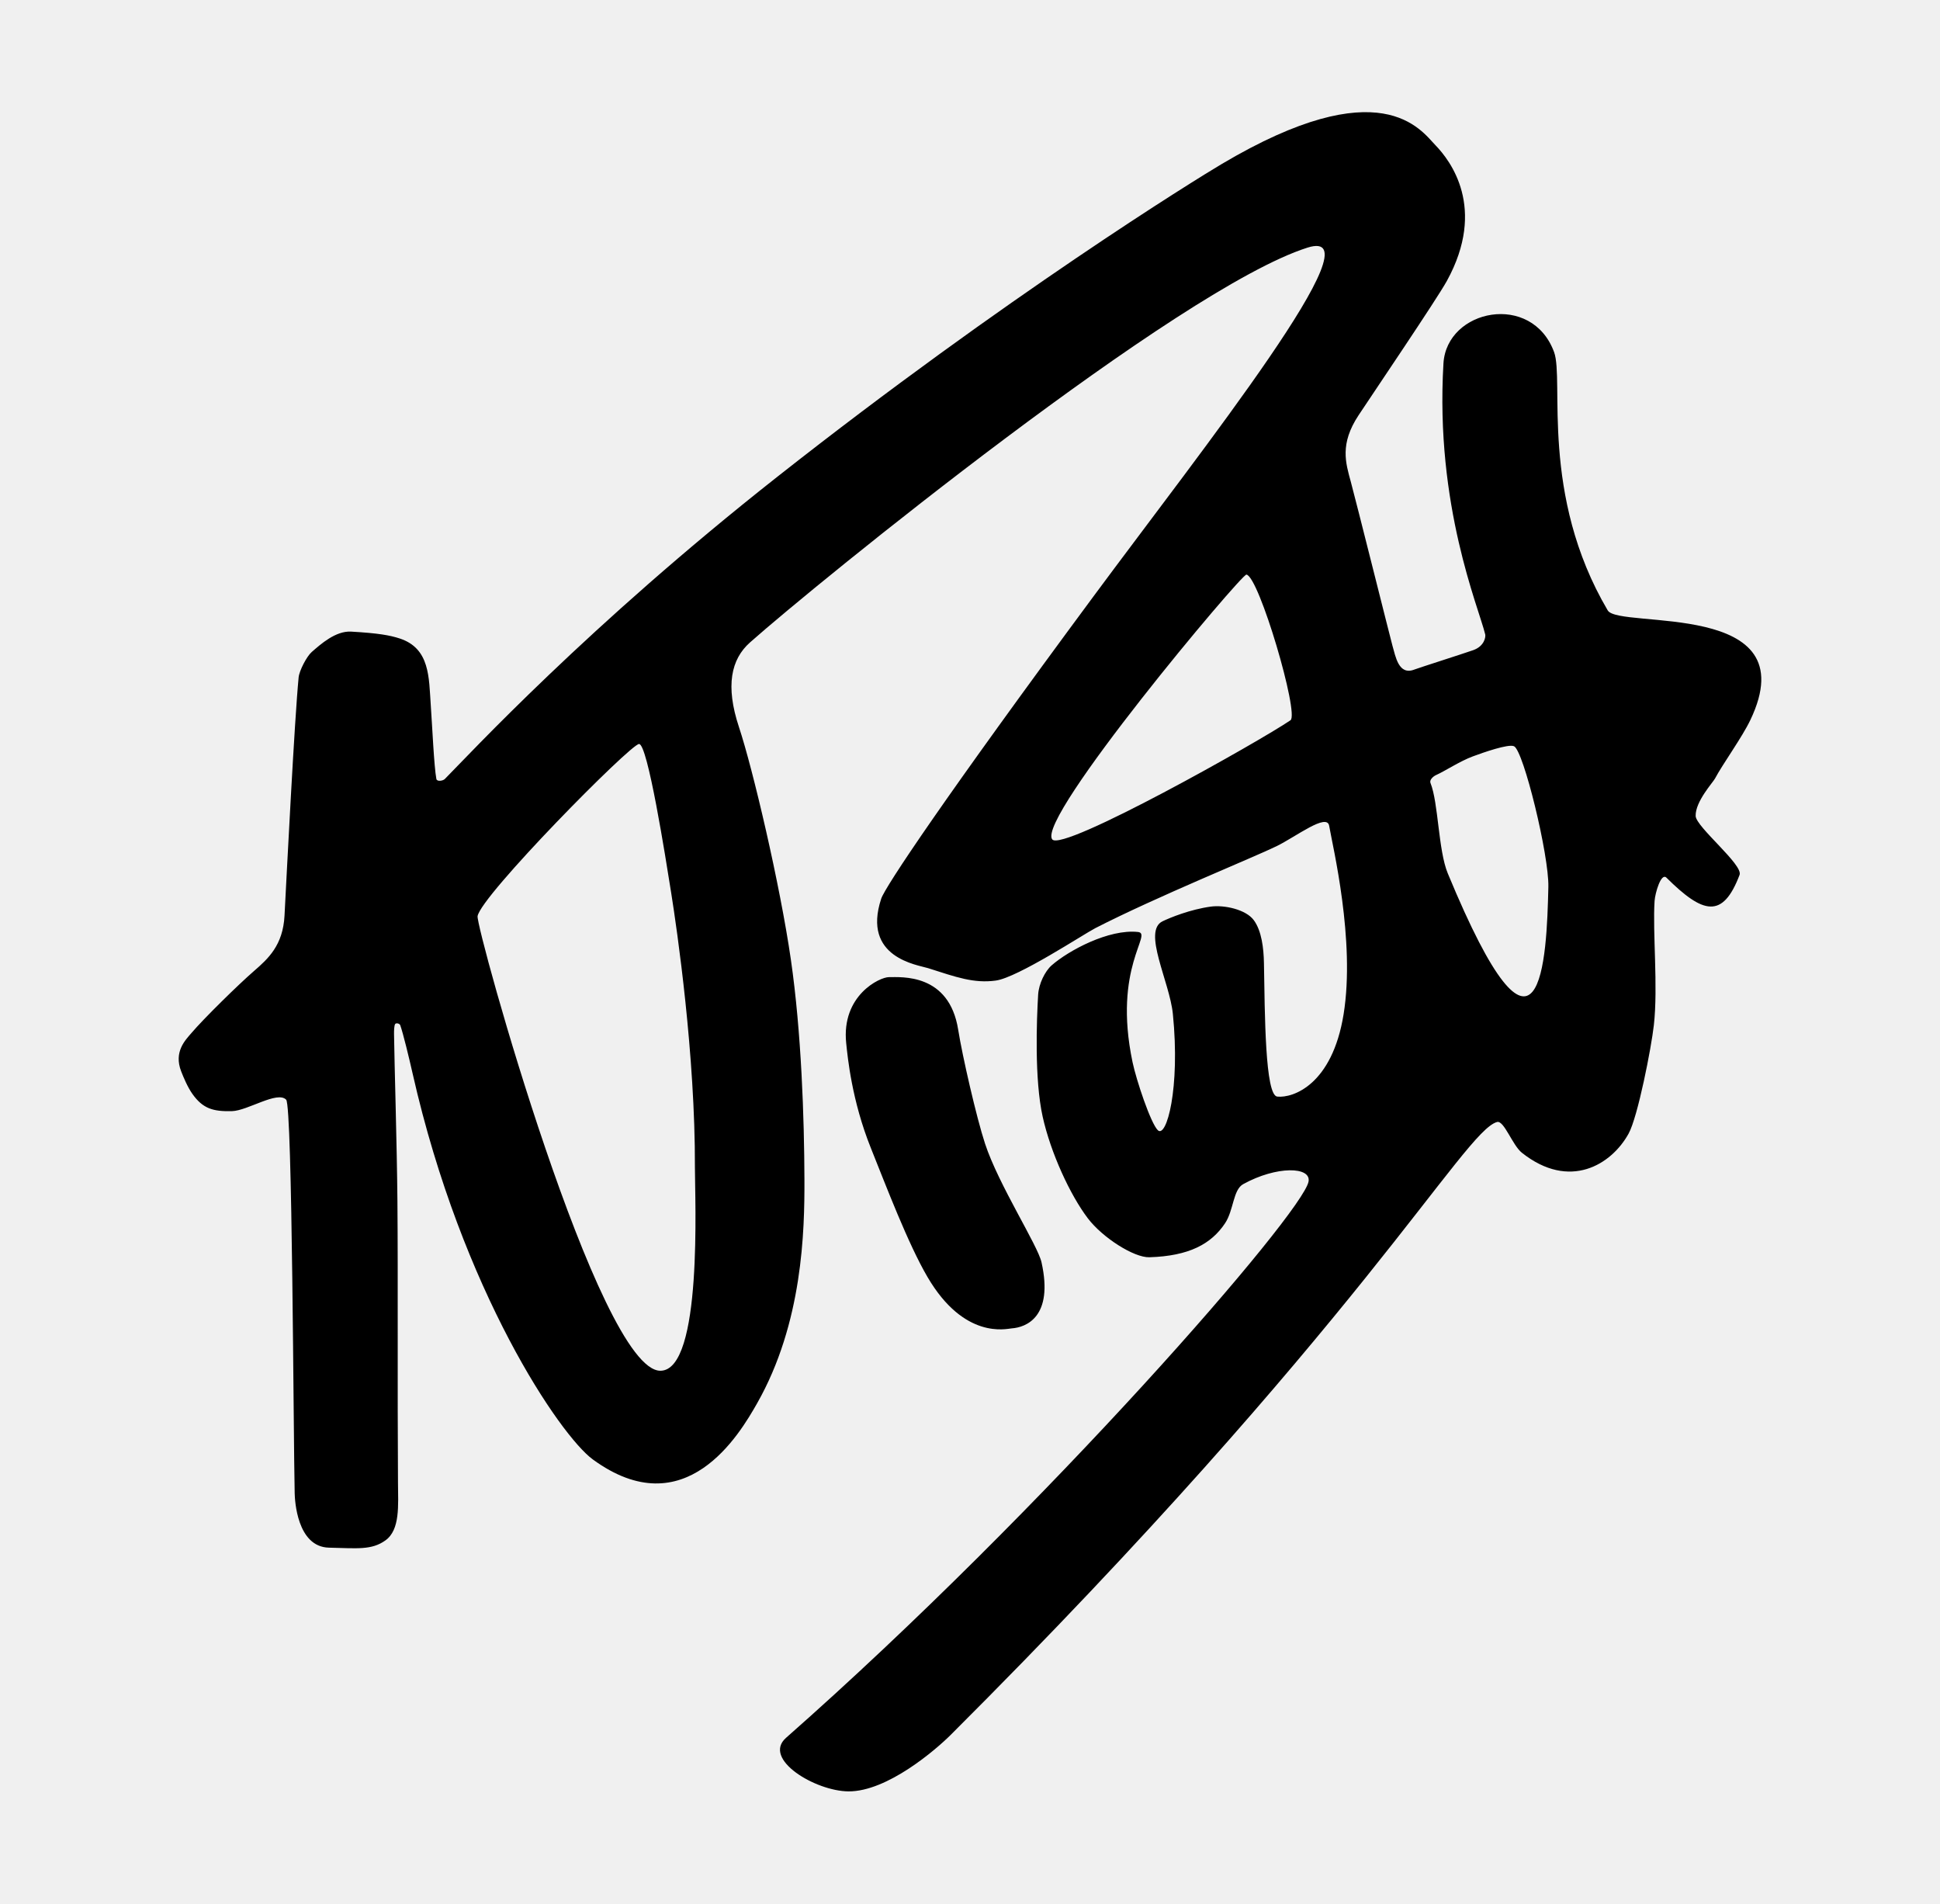
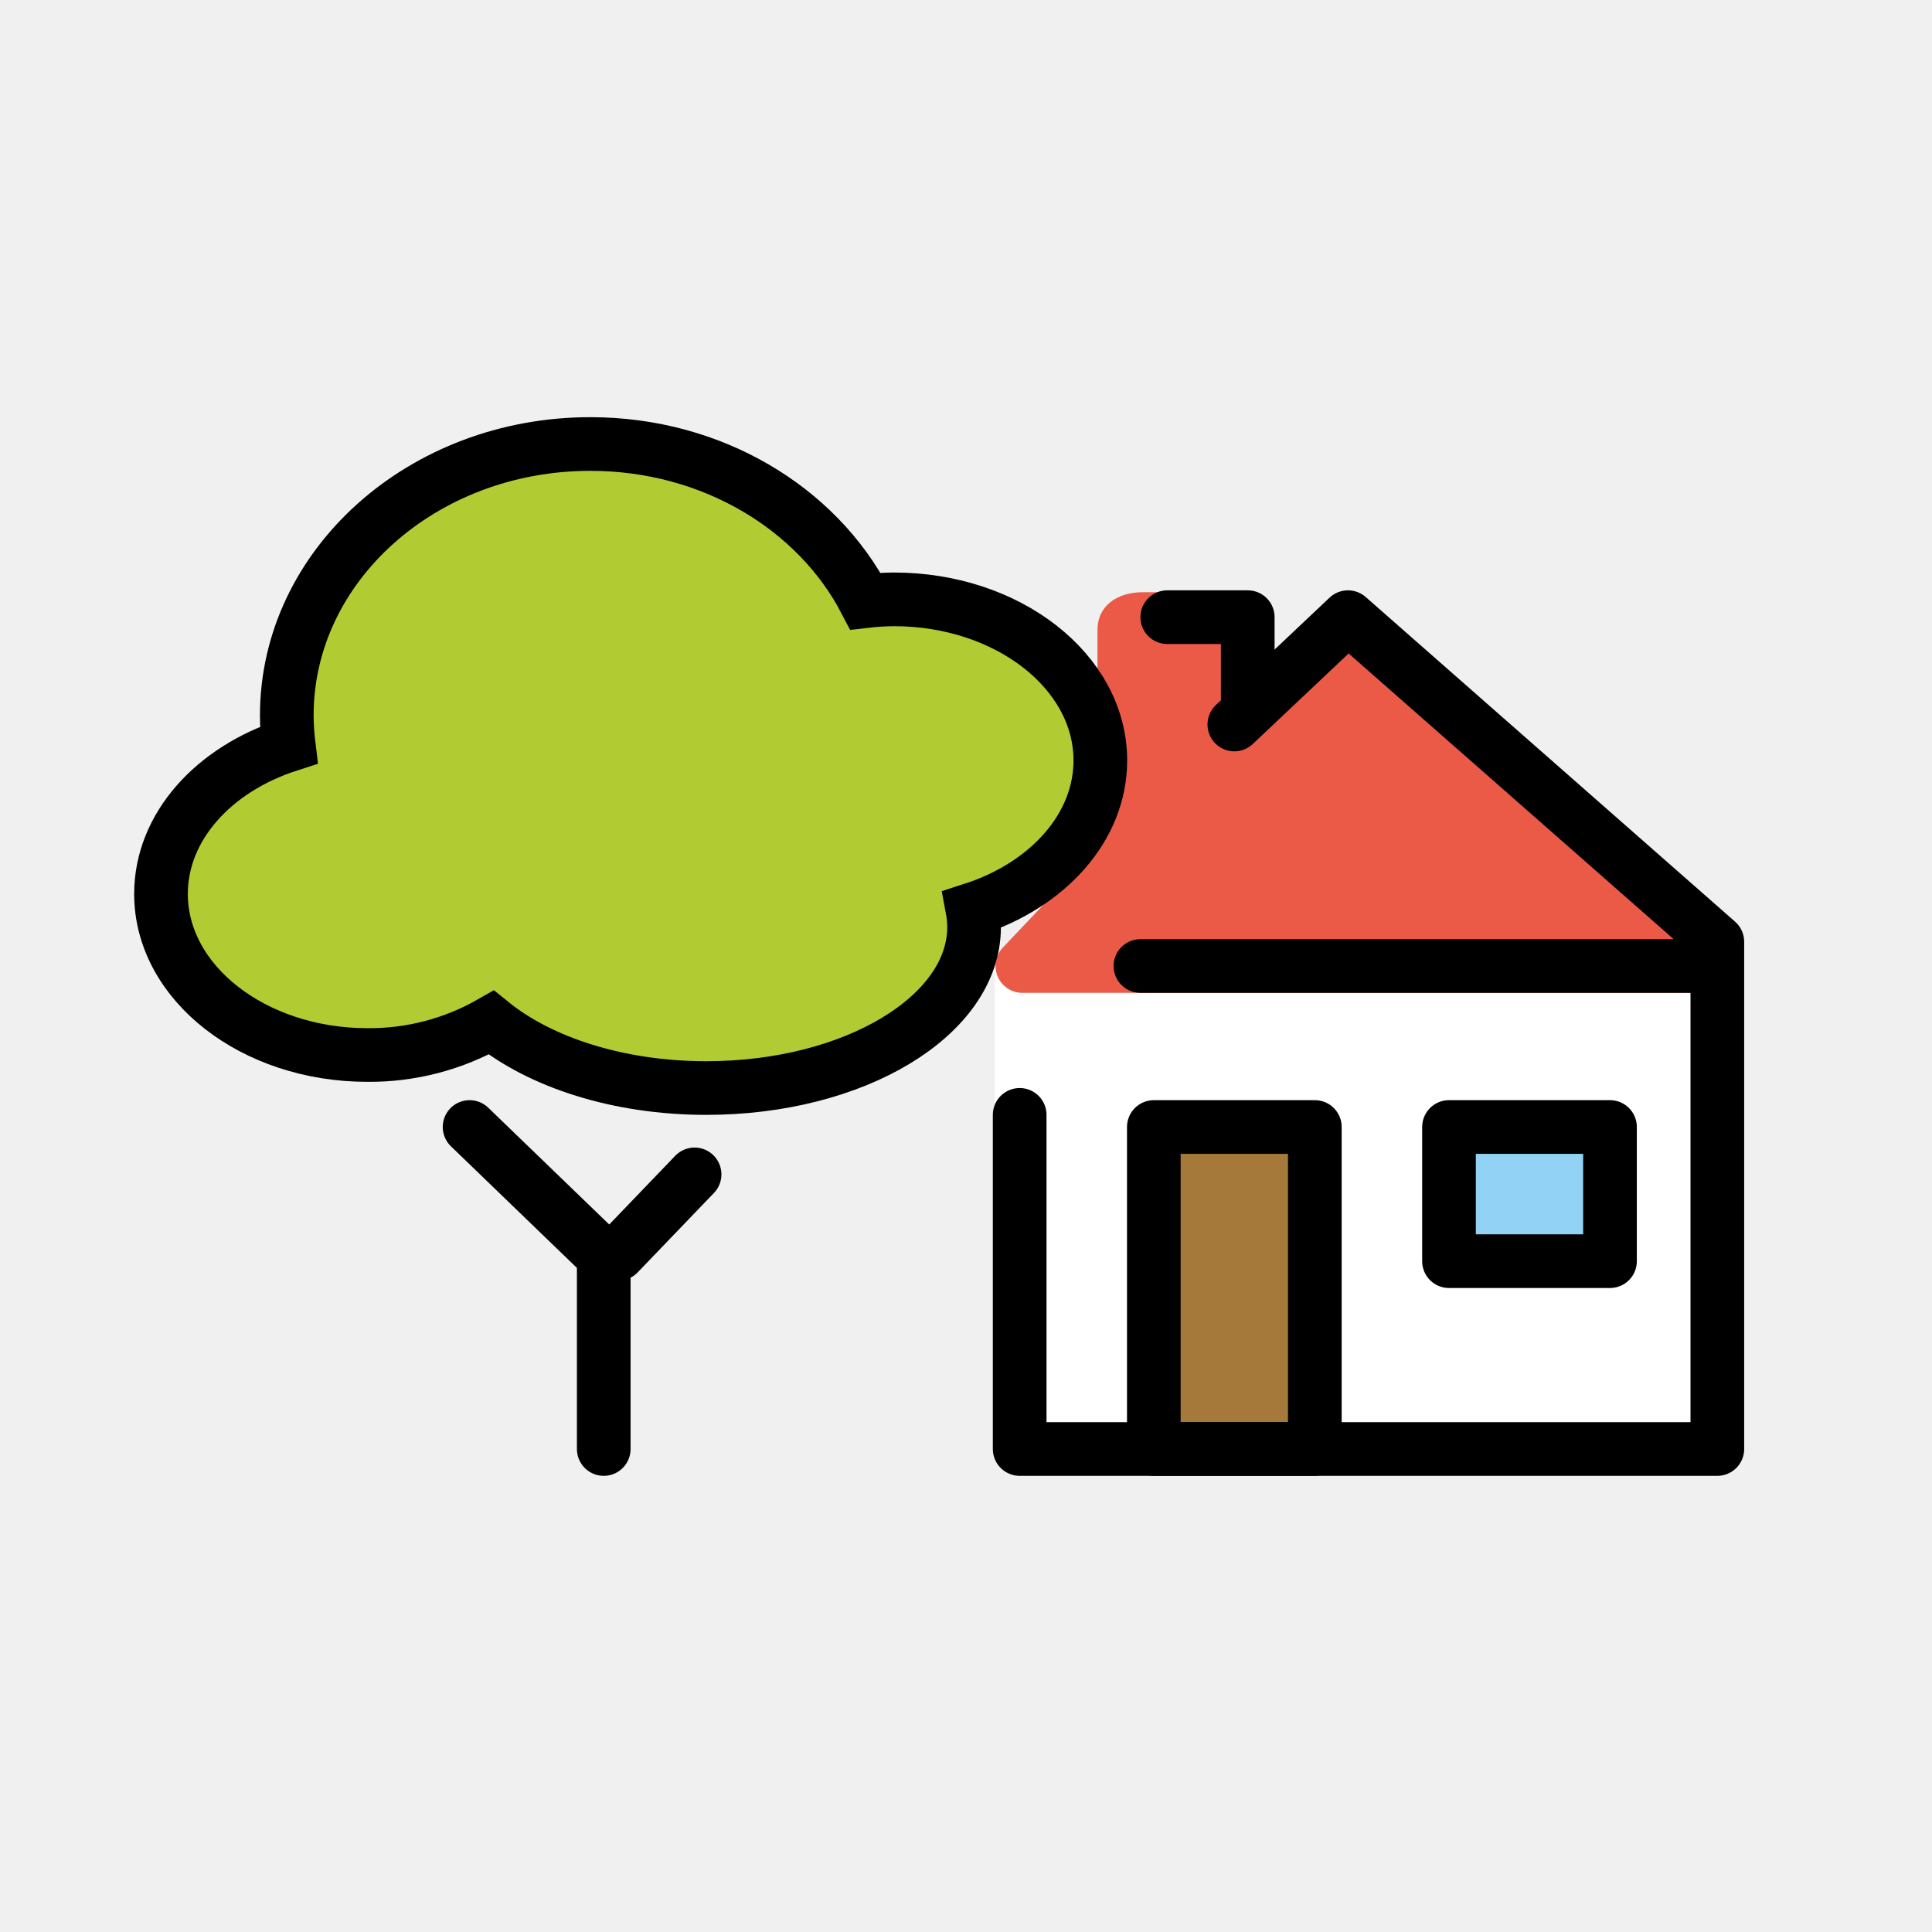
- <svg xmlns="http://www.w3.org/2000/svg" width="100%" height="100%" viewBox="0 0 1891 1855" version="1.1" xml:space="preserve" style="fill-rule:evenodd;clip-rule:evenodd;stroke-linejoin:round;stroke-miterlimit:2;">
-   <path d="M1244.45,824.55C1263.41,815.216 1293.4,791.98 1295.59,804.734C1299.01,824.618 1321.25,916.607 1309.67,988.328C1298.58,1057.05 1260.34,1070.24 1245,1068.63C1233.08,1067.38 1232.89,988.257 1232.02,938.506C1231.76,924.183 1229.82,907.142 1222.11,896.687C1214.41,886.233 1193.26,881.698 1180.25,883.481C1160.07,886.247 1140.75,894.176 1133.23,897.773C1113.33,907.279 1140.06,956.537 1143.24,988.054C1150.59,1060.96 1136.95,1109.59 1128.57,1101.38C1121.63,1094.58 1107.65,1052.76 1103.92,1035C1084.44,942.205 1124.06,909.812 1109.22,908.214C1080.82,905.153 1041.57,926.287 1025.12,940.707C1018.54,946.477 1012.54,958.834 1011.92,969.32C1010.45,993.898 1008.25,1051.86 1016.32,1088.17C1024.16,1123.44 1043.01,1164.38 1060.34,1187.22C1074.64,1206.07 1105.32,1225.63 1120.32,1225.19C1159.07,1224.03 1180.61,1212.23 1194.05,1192.17C1202.59,1179.41 1201.84,1159.43 1211.78,1153.95C1244.35,1136 1278.22,1136.75 1275.49,1151.45C1269.77,1182.25 1021.35,1468.71 766.22,1693.48C742.629,1714.26 794.854,1745.52 827.078,1745.7C864.981,1745.93 912.459,1704.83 926.628,1690.7C1325.86,1292.38 1426.77,1102.03 1459.26,1093.39C1466.04,1091.59 1474.2,1116.04 1483.48,1123.39C1529.91,1160.17 1570.78,1135.03 1587.48,1104.68C1596.49,1088.3 1609.63,1020.94 1612.09,998.922C1616.3,961.138 1610.77,908.793 1612.79,877.979C1613.28,870.433 1619.1,850.084 1624.35,855.293C1659.87,890.503 1679.14,895.967 1695.64,852.579C1699.38,842.753 1653.08,805.766 1652.82,795.147C1652.47,781.04 1669.65,762.536 1671.67,758.703C1679.17,744.555 1698.06,718.624 1706.17,701.605C1762.42,583.675 1578.1,613.467 1567.11,594.828C1500.67,482.086 1524.88,370.471 1514.84,343.137C1493.26,284.353 1410.15,301.101 1407,354.142C1398.75,492.681 1441.2,591.391 1447.71,618.262C1448.29,620.64 1446.94,629.739 1435.96,633.594C1425.56,637.251 1382.44,650.982 1378.78,652.432C1363.26,658.568 1360.34,639.684 1357.29,629.26C1355.98,624.773 1321.35,486.525 1316.75,469.694C1311.65,451.006 1305.73,432.734 1324.27,404.636C1337.37,384.769 1400.44,291.722 1410.3,273.806C1449.48,202.57 1413.5,156.283 1399.27,141.589C1385.01,126.861 1346.23,67.635 1190.75,159.904C1165.07,175.143 981.332,288.478 757.733,464.587C572.991,610.092 457.541,735.006 433.605,759.125C431.667,761.078 425.863,761.828 425.351,759.125C423.059,747.02 421.331,707.591 419.849,686.492C418.01,660.31 419.149,631.859 389.634,622.207C379.987,619.052 368.733,617.032 342.264,615.51C327.089,614.638 312.381,627.942 303.852,635.37C298.94,639.648 291.722,653.598 291.091,660.08C287.056,701.533 279.496,850.845 277.334,892.285C275.825,921.231 261.34,934.305 247.621,946.21C232.143,959.641 198.557,992.614 186.543,1006.74C180.8,1013.49 169.081,1024.88 176.639,1044.15C178.904,1049.93 182.878,1059.49 187.644,1066.16C197.652,1080.18 207.394,1083.29 226.087,1082.81C241.425,1082.41 270.353,1062.76 278.934,1071.65C285.071,1078.01 285.955,1399.43 287.239,1455.19C287.384,1461.47 289.329,1507.53 320.725,1508.2C348.017,1508.79 362.219,1510.81 375.736,1501.08C390.134,1490.72 388.087,1466.96 387.934,1444.74C387.324,1355.98 388.026,1242.98 387.384,1170.16C386.907,1116.04 384.45,1036.54 384.083,1007.84C384.04,1004.52 384.174,999.401 385.183,997.933C386.141,996.54 389.574,997.439 390.135,999.034C392.978,1007.1 398.643,1030.48 402.241,1046.36C450.379,1258.8 546.229,1399.13 577.77,1422.17C667.885,1488.02 720.996,1397.4 737.893,1367.7C782.597,1289.11 784.264,1199.12 784.114,1149.8C783.93,1089.46 781.167,1006.13 770.908,935.205C760.269,861.655 733.865,749.461 720.285,708.502C706.961,668.316 712.575,642.46 731.031,626.077C795.627,568.74 1149.29,281.107 1274.38,241.341C1346.12,218.538 1172.16,437.535 1066.84,579.859C920.805,777.195 862.743,864.264 858.947,875.778C839.92,933.492 894.658,940.276 904.618,943.459C932.086,952.236 949.188,958.499 970.648,955.564C992.108,952.629 1056.46,910.218 1067.67,904.466C1127.46,873.79 1223.14,835.038 1244.45,824.55ZM622.891,725.01C614.47,725.234 468.463,873.117 465.52,892.836C463.804,904.327 583.826,1336.29 643.8,1335.79C685.226,1335.44 677.27,1167.42 677.365,1137.7C677.719,1027.8 659.941,906.042 654.255,870.276C648.675,835.177 631.296,724.786 622.891,725.01ZM866.506,952.223C857.511,952.147 819.959,970.078 824.832,1016.64C826.269,1030.37 830.231,1072.37 848.879,1118.81C863.857,1156.11 885.104,1212.06 904.068,1244.44C939.95,1305.73 981.103,1294.87 986.055,1294.52C1000.22,1293.52 1027.07,1283.4 1015.22,1230.14C1011.5,1213.43 973.418,1154.75 960.193,1114.59C951.793,1089.07 937.99,1028.77 933.996,1003.54C925.209,948.026 878.236,952.322 866.506,952.223ZM1475.78,727.211C1470.22,724.717 1445.81,733.34 1435.71,737.071C1423.06,741.749 1408.46,751.422 1399.84,755.274C1396.96,756.561 1393.16,760.05 1394.34,762.977C1402.13,782.327 1401.88,828.592 1411.2,851.091C1502.34,1071.33 1507.68,933.871 1509.25,864.222C1509.94,833.516 1485.02,731.358 1475.78,727.211ZM1214.96,559.935C1210.18,559.209 1009.74,797.786 1025.67,818.002C1035.58,830.567 1227.89,722.35 1257.88,701.899C1266.64,695.926 1227.21,561.796 1214.96,559.935Z" />
+ <svg xmlns="http://www.w3.org/2000/svg" id="emoji" viewBox="0 0 72 72" version="1.1">
+   <g id="color">
+     <rect x="37.075" y="36.053" width="26.884" height="18.114" fill="#FFFFFF" />
+     <polygon fill="#EA5A47" stroke="#EA5A47" stroke-linecap="round" stroke-linejoin="round" stroke-miterlimit="10" stroke-width="2" points="50.235,23.2 38.1,36 63.5,36" />
+     <path fill="#EA5A47" d="M47.3,26l-6.4,6.059v-8.573c0-0.931,0.755-1.416,1.686-1.416h3.028 c0.931,0,1.686,0.485,1.686,1.416C47.3,23.486,47.3,26,47.3,26z" />
+     <rect x="43" y="42" width="6" height="12" fill="#A57939" />
+     <rect x="54" y="42" width="6" height="5" fill="#92D3F5" />
+     <path fill="#B1CC33" d="M41.006,28.339c0-3.312-3.445-6.003-7.694-6.003c-0.355,0.003-0.71,0.025-1.062,0.066 c-1.8-3.455-5.707-5.855-10.25-5.855c-6.248,0-11.312,4.529-11.312,10.114c0.001,0.369,0.025,0.738,0.07,1.104 C7.966,28.666,6,30.81,6,33.314c0,3.312,3.445,6.003,7.694,6.003c1.615,0.014,3.206-0.402,4.614-1.207 c1.818,1.477,4.726,2.438,8.015,2.438c5.511,0,9.978-2.688,9.978-6.003c-0.001-0.219-0.021-0.438-0.061-0.653 C39.036,32.99,41.006,30.845,41.006,28.339z" />
+   </g>
+   <g id="hair" />
+   <g id="skin" />
+   <g id="skin-shadow" />
+   <g id="line">
+     <polyline fill="none" stroke="#000000" stroke-linecap="round" stroke-linejoin="round" stroke-miterlimit="10" stroke-width="2" points="46,27 50.235,23 64,35.098 64,54 38,54 38,41.548" />
+     <rect x="43" y="42" width="6" height="12" fill="none" stroke="#000000" stroke-linecap="round" stroke-linejoin="round" stroke-miterlimit="10" stroke-width="2" />
+     <rect x="54" y="42" width="6" height="5" fill="none" stroke="#000000" stroke-linecap="round" stroke-linejoin="round" stroke-miterlimit="10" stroke-width="2" />
+     <polyline fill="none" stroke="#000000" stroke-linecap="round" stroke-linejoin="round" stroke-miterlimit="10" stroke-width="2" points="43.5,23 46.5,23 46.5,26" />
+     <path fill="none" stroke="#000000" stroke-miterlimit="10" stroke-width="2" d="M31.245,39.34" />
+     <polyline fill="none" stroke="#000000" stroke-linecap="round" stroke-linejoin="round" stroke-width="2" points="22.5,54 22.5,46.827 17.5,42" />
+     <line x1="23.041" x2="25.885" y1="46.727" y2="43.766" fill="none" stroke="#000000" stroke-linecap="round" stroke-linejoin="round" stroke-width="2" />
+     <path fill="none" stroke="#000000" stroke-linecap="round" stroke-miterlimit="10" stroke-width="2" d="M41.006,28.339 c0-3.312-3.445-6.003-7.694-6.003c-0.355,0.003-0.71,0.025-1.062,0.066c-1.8-3.455-5.707-5.855-10.25-5.855 c-6.248,0-11.312,4.529-11.312,10.114c0.001,0.369,0.025,0.738,0.07,1.104C7.966,28.666,6,30.81,6,33.314 c0,3.312,3.445,6.003,7.694,6.003c1.615,0.014,3.206-0.402,4.614-1.207c1.818,1.477,4.726,2.438,8.015,2.438 c5.511,0,9.978-2.688,9.978-6.003c-0.001-0.219-0.021-0.438-0.061-0.653 C39.036,32.99,41.006,30.845,41.006,28.339z" />
+     <line x1="63.5" x2="42.5" y1="36" y2="36" fill="none" stroke="#000000" stroke-linecap="round" stroke-linejoin="round" stroke-miterlimit="10" stroke-width="2" />
+   </g>
</svg>
